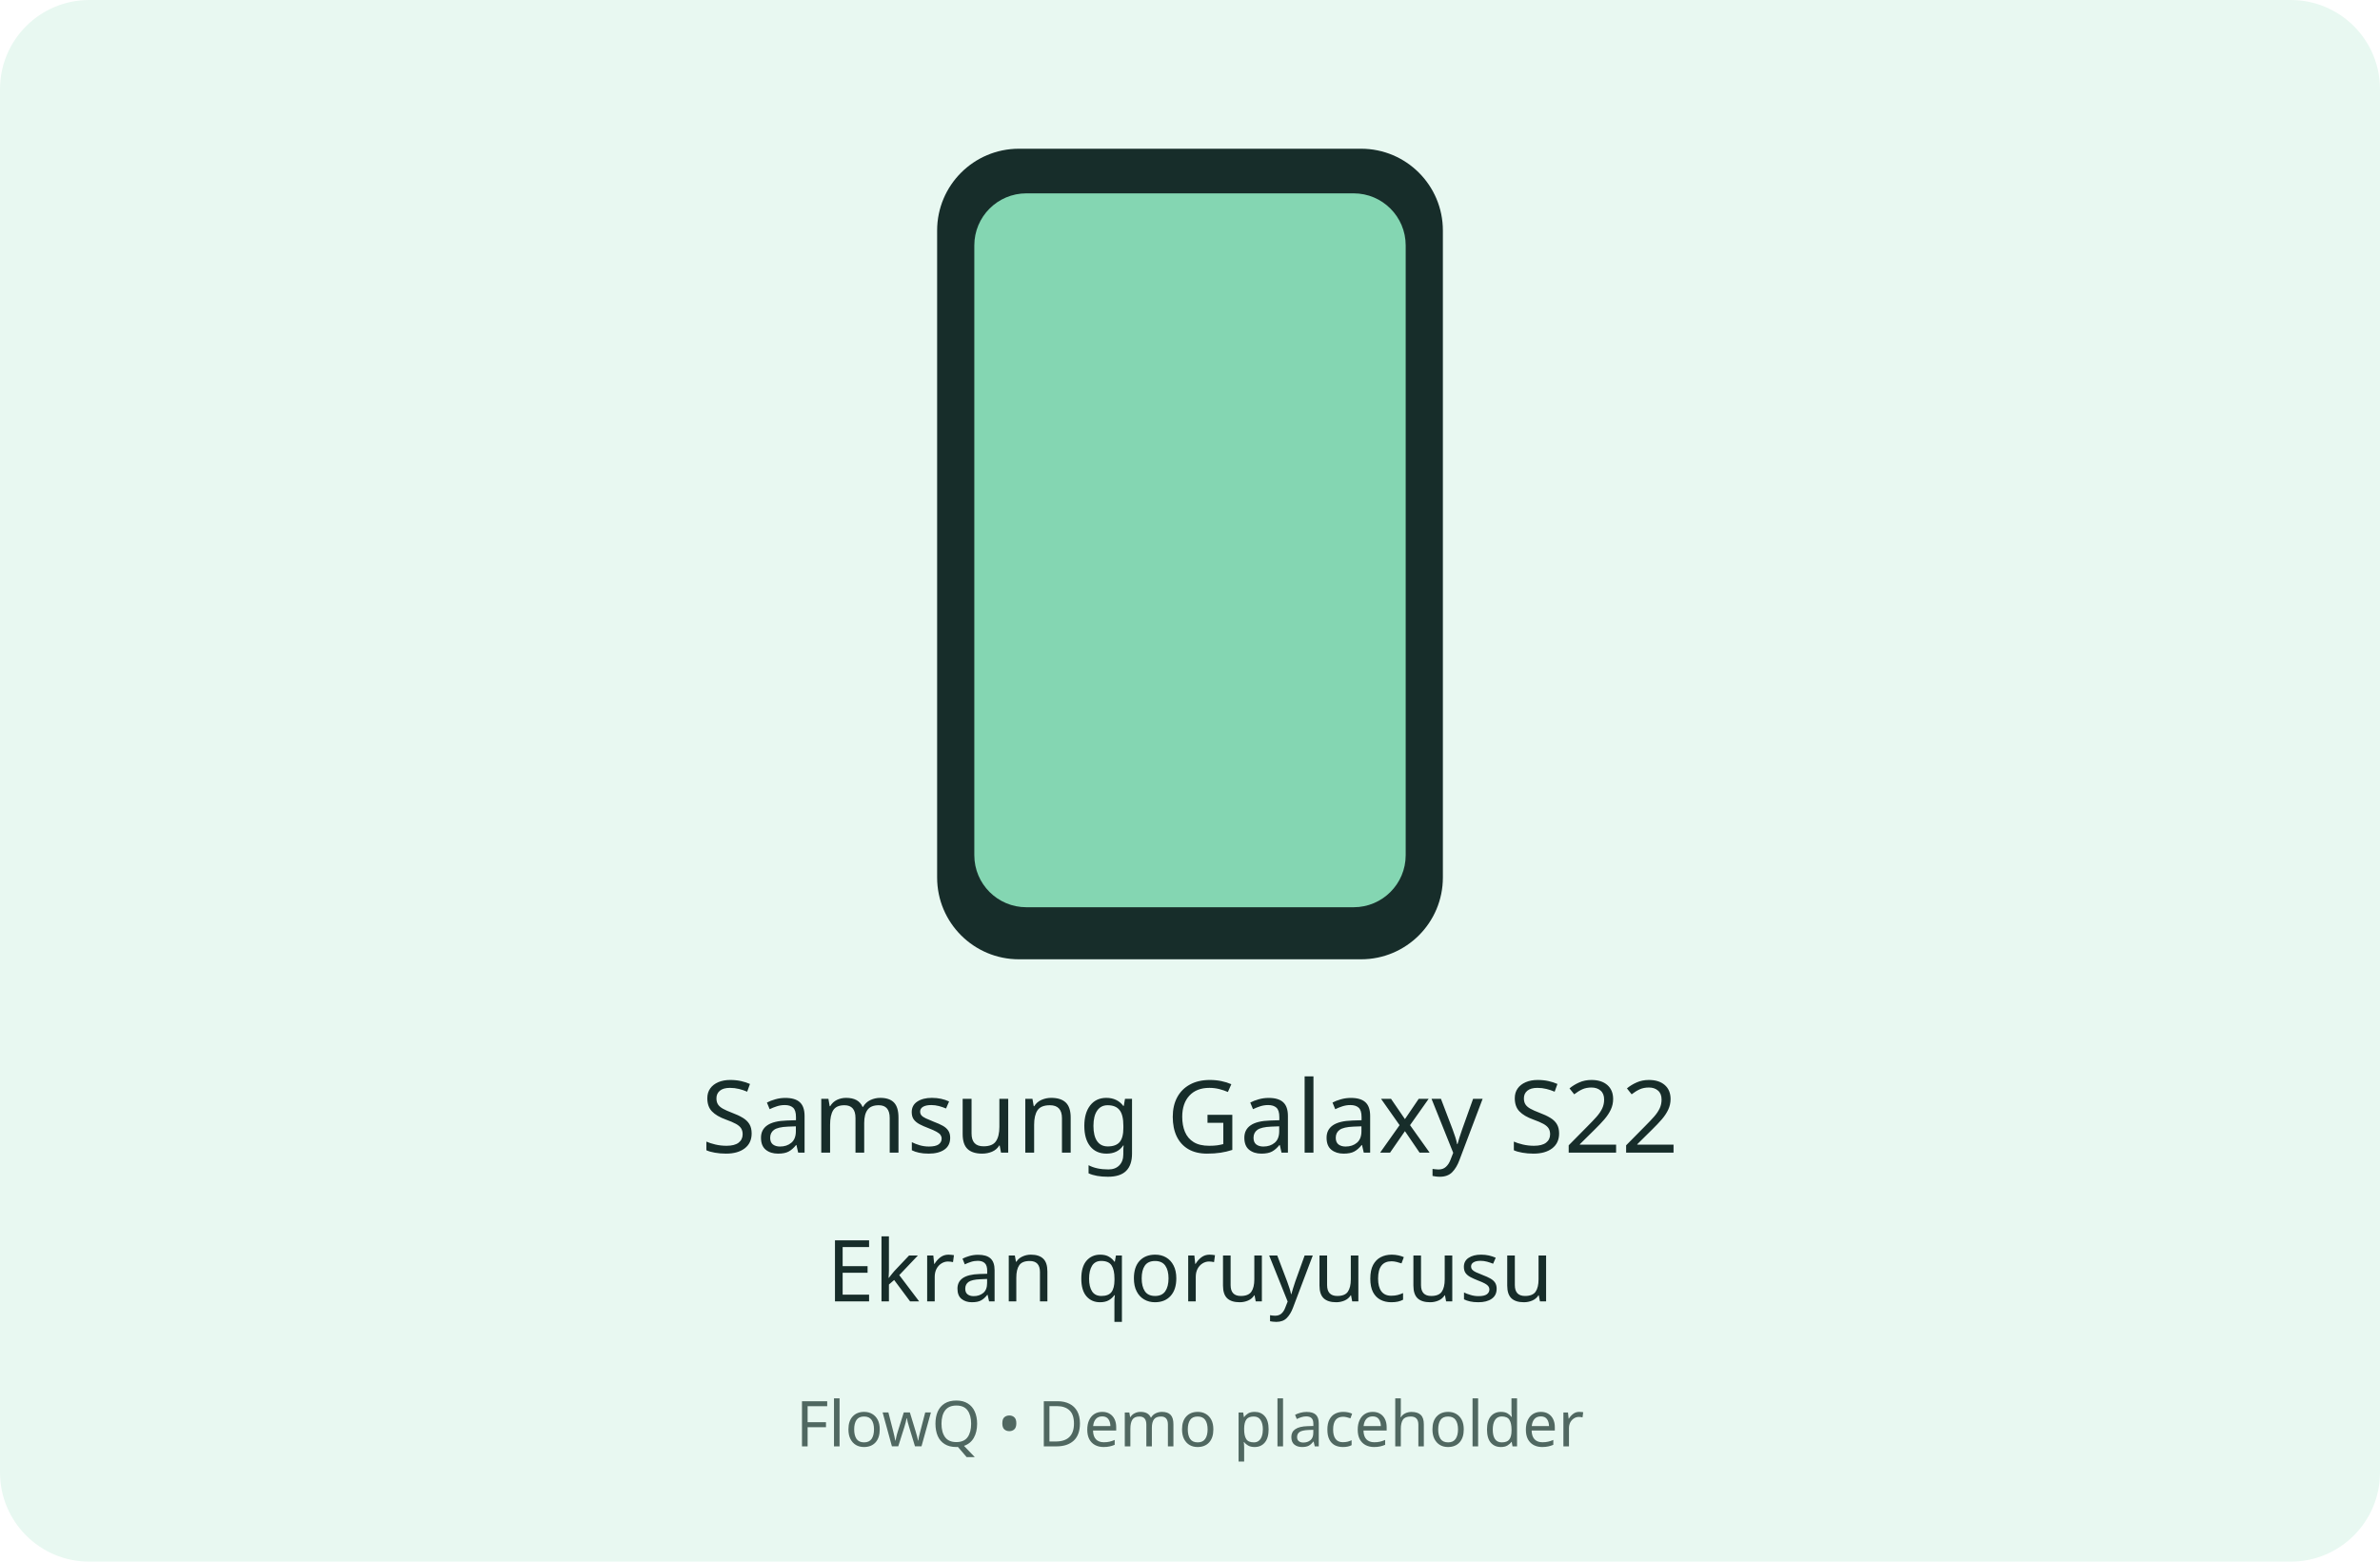
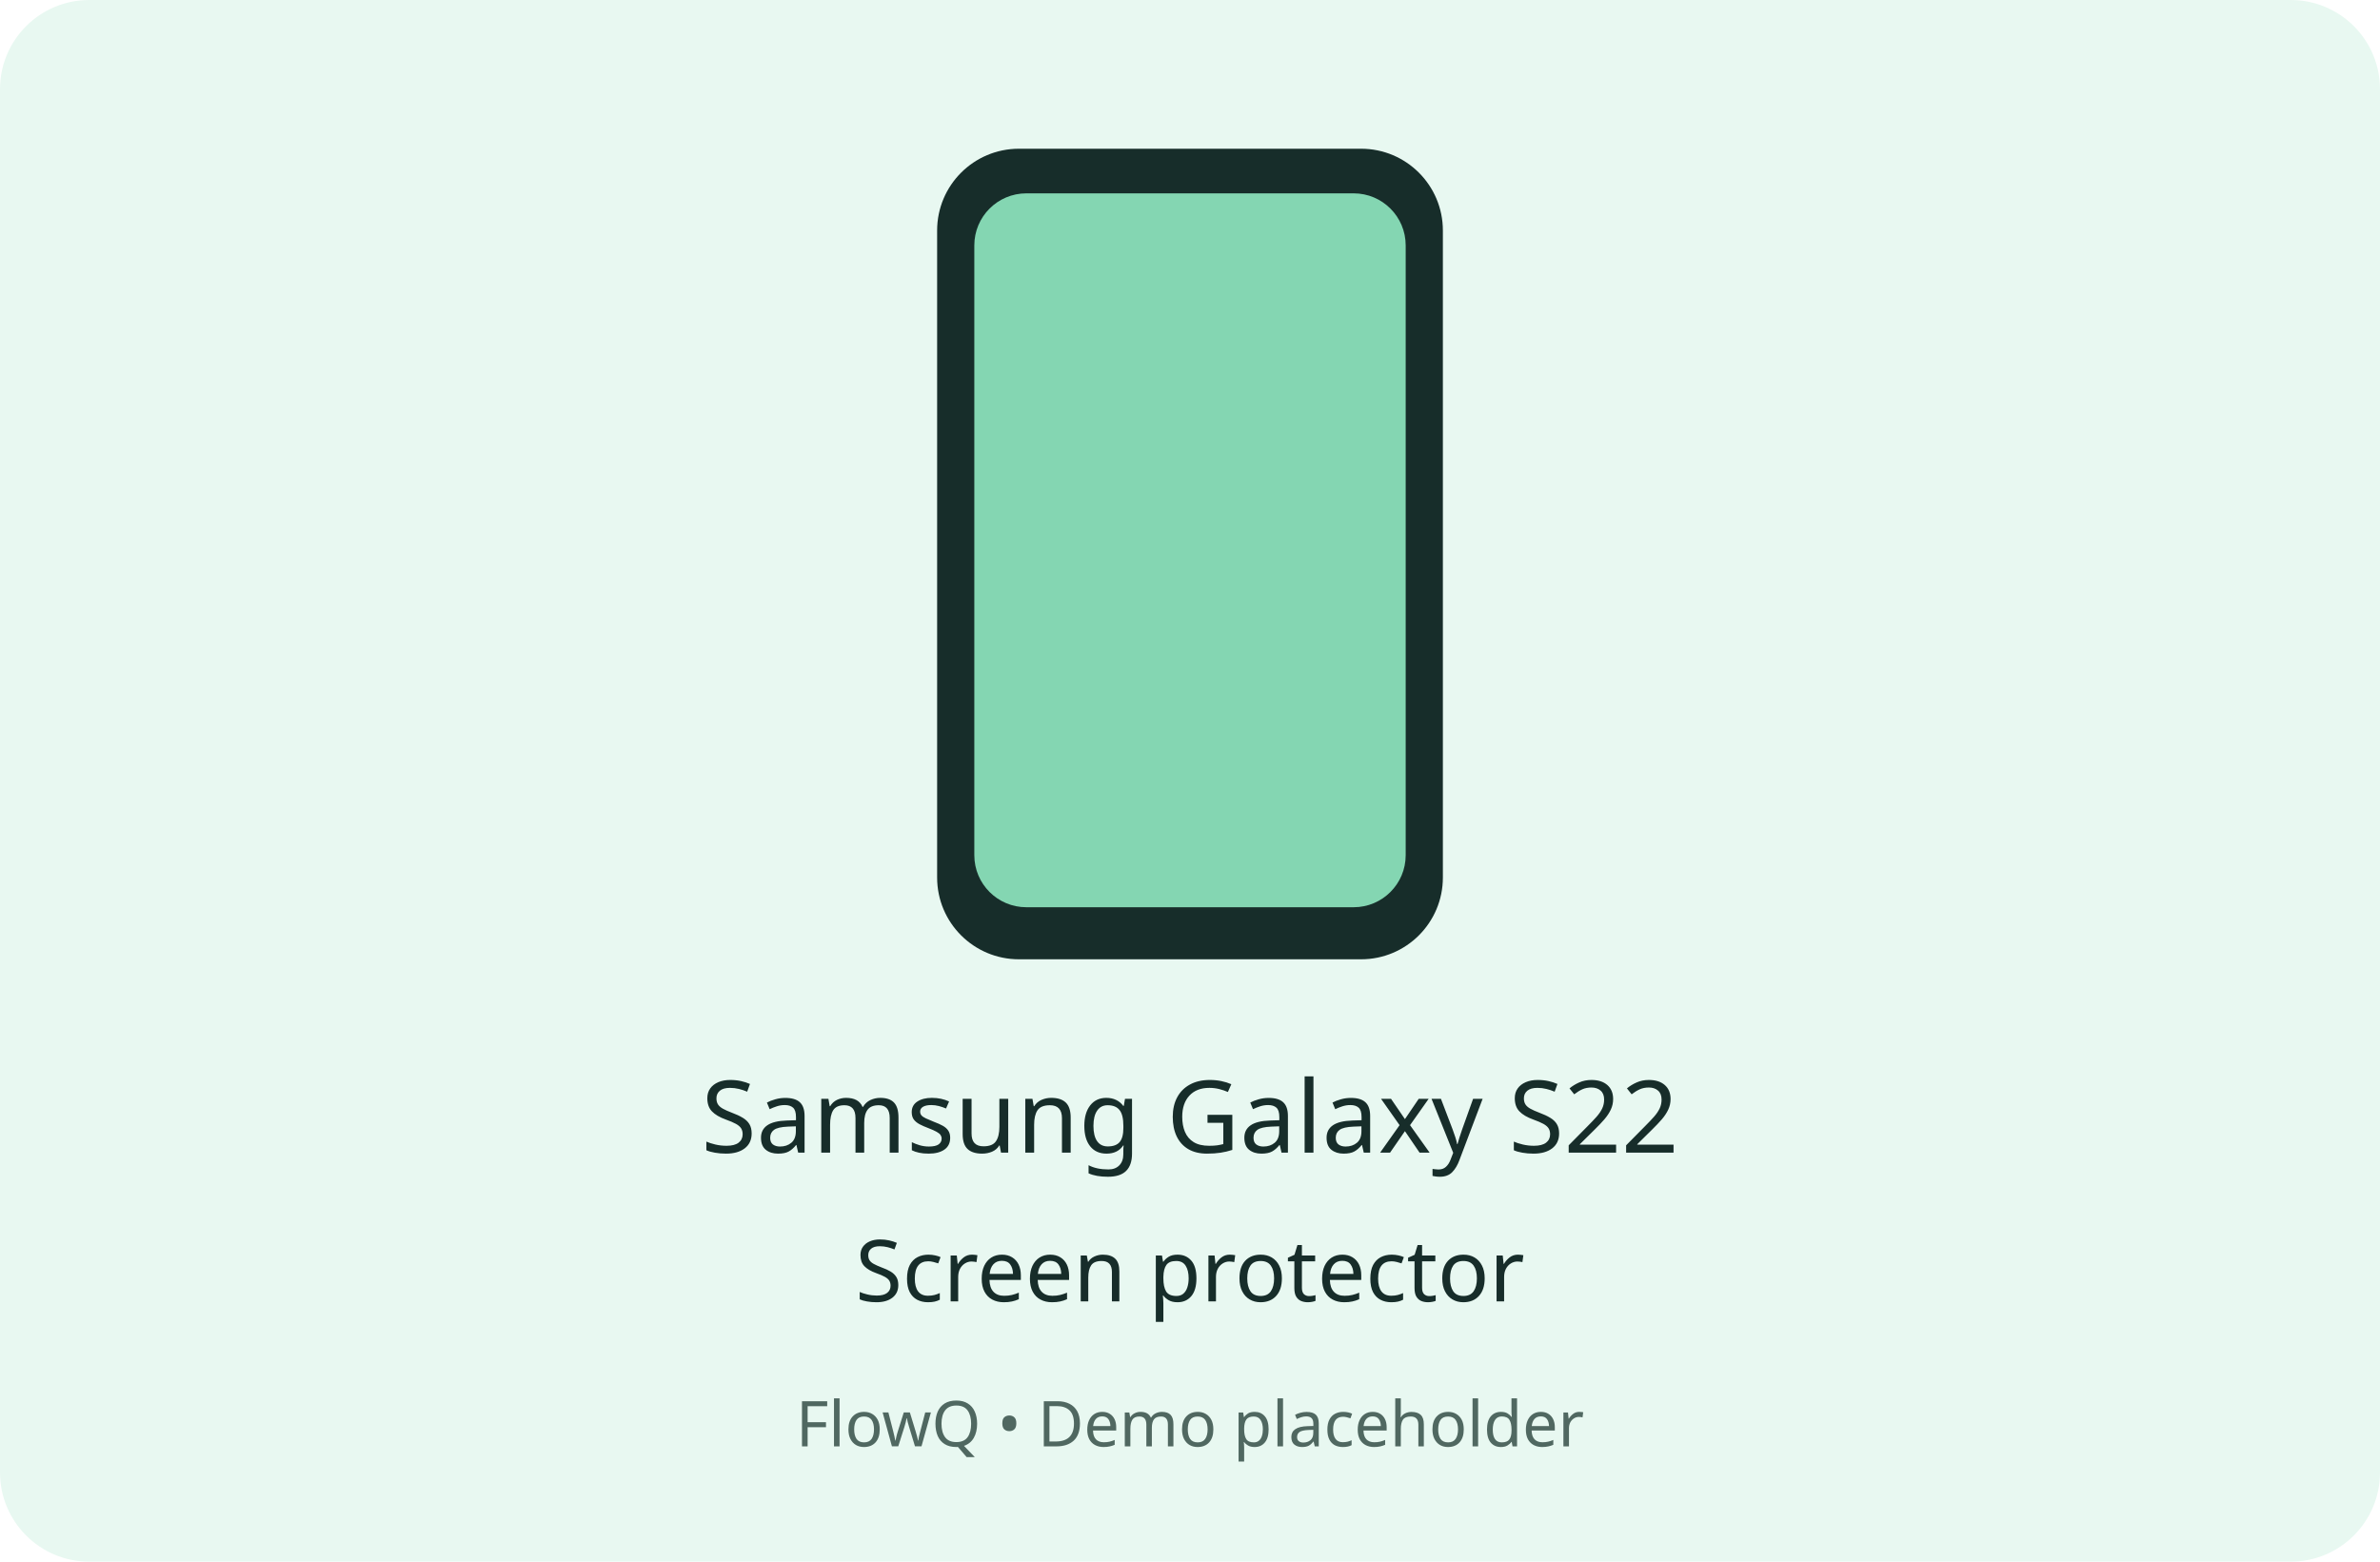
<svg xmlns="http://www.w3.org/2000/svg" width="640" height="420" viewBox="0 0 640 420">
  <rect width="640" height="420" rx="24" fill="#e8f8f1" />
  <rect x="252" y="40" width="136" height="218" rx="22" fill="#172d2a" />
  <rect x="262" y="52" width="116" height="192" rx="14" fill="#84d6b2" />
  <text x="320" y="310" text-anchor="middle" font-family="sans-serif" font-size="27" fill="#172d2a">Samsung Galaxy S22</text>
-   <text x="320" y="350" text-anchor="middle" font-family="sans-serif" font-size="23" fill="#172d2a">Ekran qoruyucusu</text>
+   <text x="320" y="350" text-anchor="middle" font-family="sans-serif" font-size="23" fill="#172d2a">Screen protector</text>
  <text x="320" y="389" text-anchor="middle" font-family="sans-serif" font-size="17" fill="#506861">FlowQ • Demo placeholder</text>
</svg>
